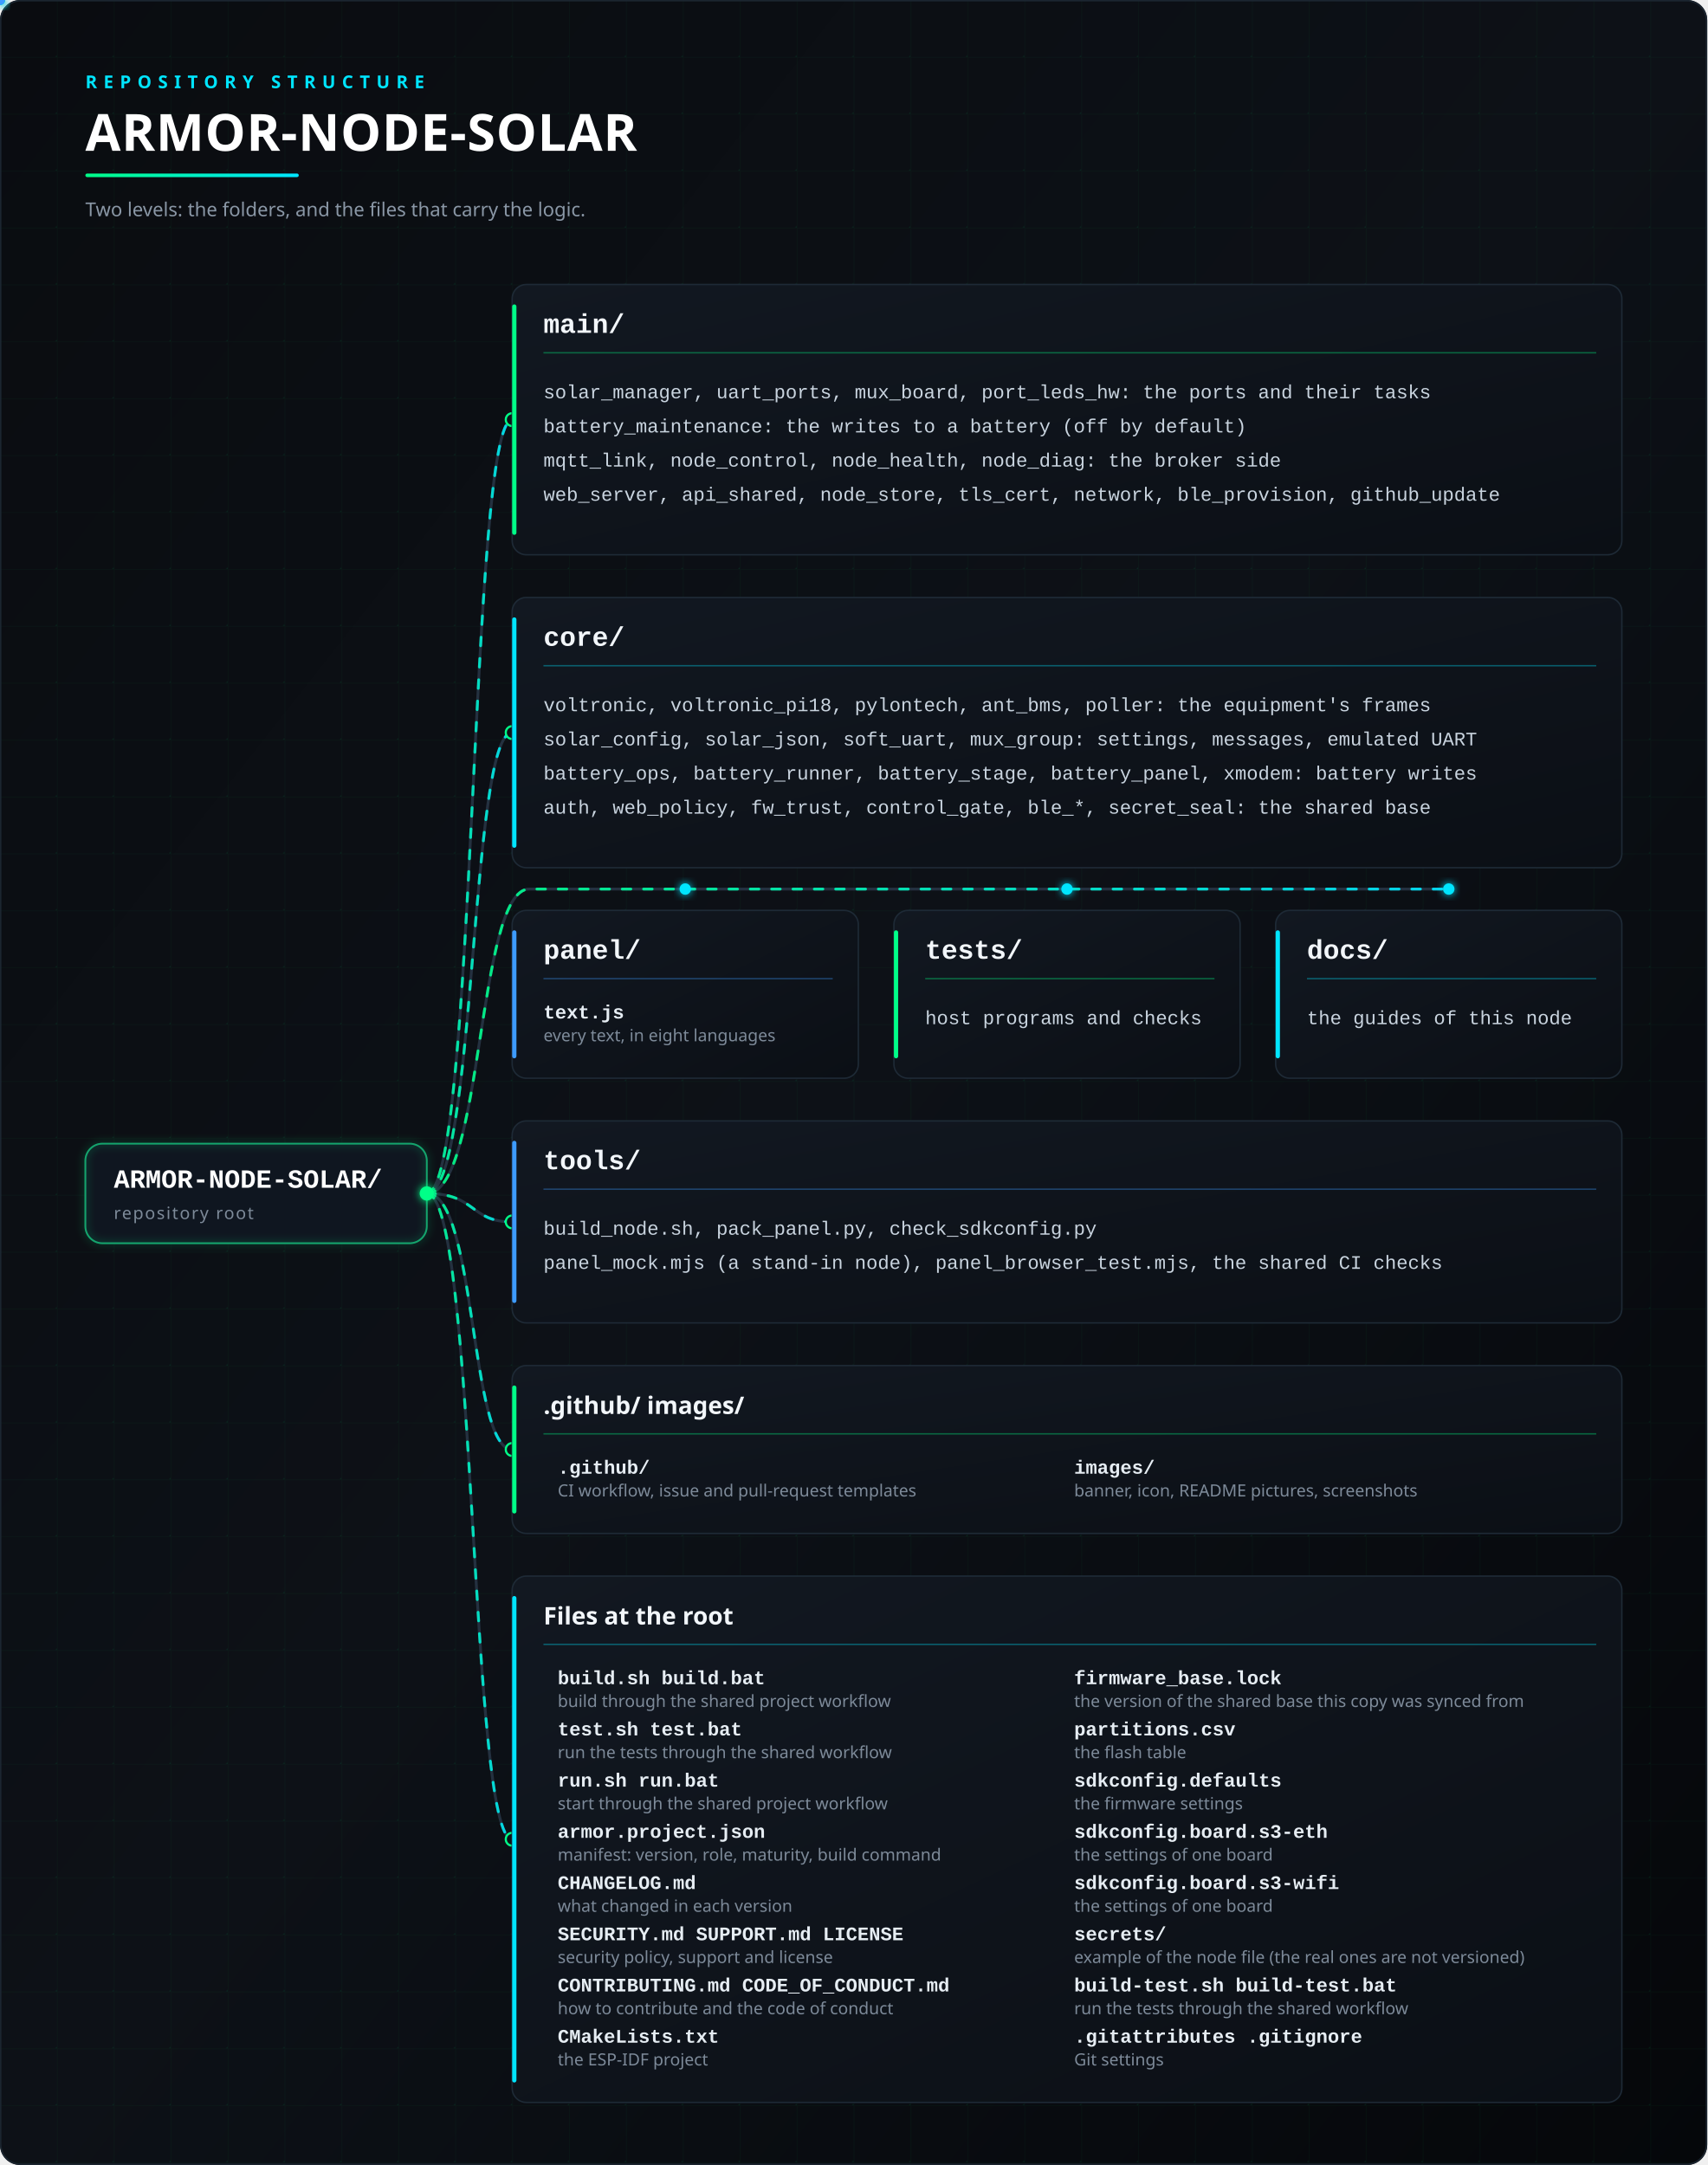
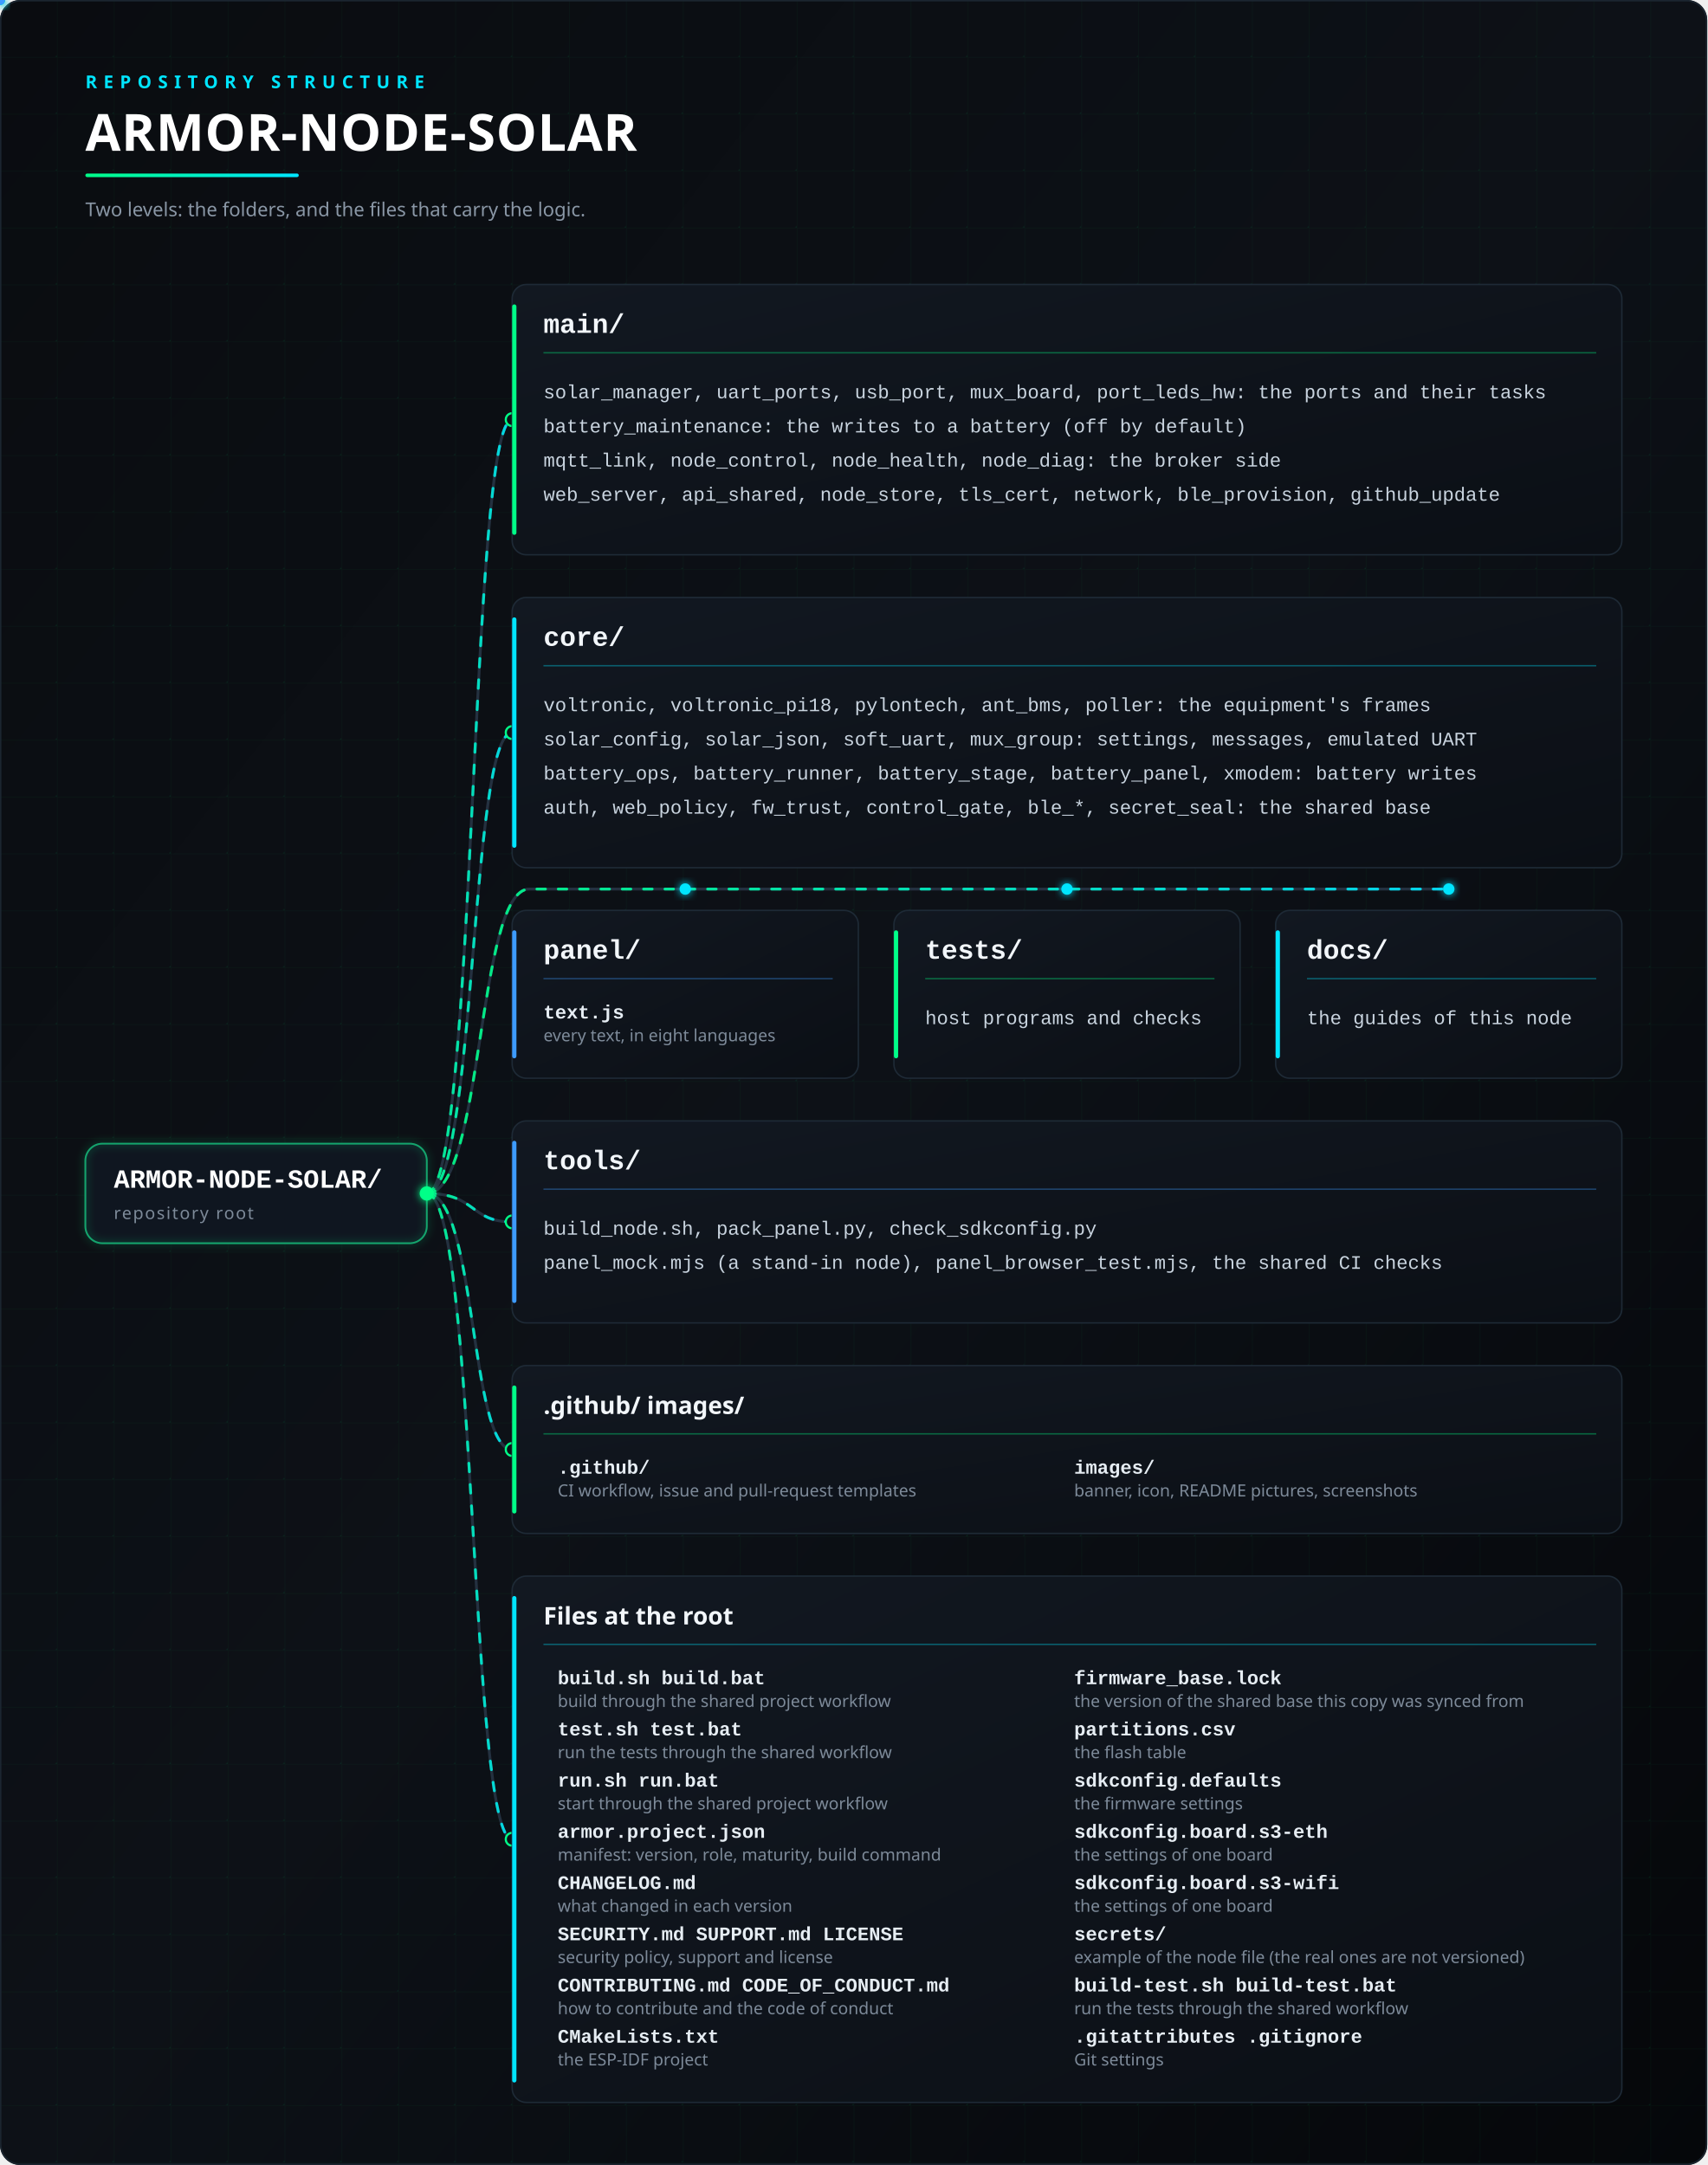
<svg xmlns="http://www.w3.org/2000/svg" viewBox="0 0 1200 1522" width="100%" role="img" aria-labelledby="t d">
  <defs>
    <linearGradient id="bg" x1="0" y1="0" x2="1" y2="1">
      <stop offset="0" stop-color="#0A0C10" />
      <stop offset="0.5" stop-color="#0D1117" />
      <stop offset="1" stop-color="#05070A" />
    </linearGradient>
    <linearGradient id="card" x1="0" y1="0" x2="1" y2="1">
      <stop offset="0" stop-color="#121821" />
      <stop offset="1" stop-color="#0B0F15" />
    </linearGradient>
    <linearGradient id="line" x1="0" y1="0" x2="1" y2="0">
      <stop offset="0" stop-color="#00FF88" />
      <stop offset="1" stop-color="#00E5FF" />
    </linearGradient>
    <filter id="glow" x="-50%" y="-50%" width="200%" height="200%">
      <feGaussianBlur stdDeviation="3" result="b" />
      <feMerge>
        <feMergeNode in="b" />
        <feMergeNode in="SourceGraphic" />
      </feMerge>
    </filter>
    <pattern id="grid" width="40" height="40" patternUnits="userSpaceOnUse">
      <path d="M40 0H0V40" fill="none" stroke="#00FF88" stroke-opacity="0.035" />
      <circle cx="40" cy="40" r="1" fill="#00FF88" fill-opacity="0.09" />
    </pattern>
  </defs>
  <rect width="1200" height="1522" rx="14" fill="url(#bg)" />
  <rect width="1200" height="1522" rx="14" fill="url(#grid)" />
  <rect x="0.5" y="0.5" width="1199" height="1521" rx="14" fill="none" stroke="#1B2530" />
  <text x="60" y="62" font-family="'Segoe UI','Noto Sans','Noto Sans CJK SC','Microsoft YaHei','Yu Gothic','Helvetica Neue',Helvetica,Arial,sans-serif" font-size="12.5" font-weight="600" fill="#00E5FF" text-anchor="start" letter-spacing="4.5">REPOSITORY STRUCTURE</text>
  <text x="60" y="106" font-family="'Segoe UI','Noto Sans','Noto Sans CJK SC','Microsoft YaHei','Yu Gothic','Helvetica Neue',Helvetica,Arial,sans-serif" font-size="36" font-weight="700" fill="#FFFFFF" text-anchor="start" letter-spacing="0.5">ARMOR-NODE-SOLAR</text>
  <rect x="60" y="122" width="150" height="2.5" rx="1.25" fill="url(#line)">
    <animate attributeName="width" values="40;150;150" keyTimes="0;0.4;1" dur="3s" repeatCount="indefinite" />
  </rect>
  <text x="60" y="152" font-family="'Segoe UI','Noto Sans','Noto Sans CJK SC','Microsoft YaHei','Yu Gothic','Helvetica Neue',Helvetica,Arial,sans-serif" font-size="13.5" font-weight="400" fill="#8A97A6" text-anchor="start">Two levels: the folders, and the files that carry the logic.</text>
  <path id="c0" d="M300,839 C335,839 330,295 360,295" fill="none" stroke="#243140" stroke-width="2" />
  <path d="M300,839 C335,839 330,295 360,295" fill="none" stroke="url(#line)" stroke-width="2" stroke-linecap="round" stroke-dasharray="6 9" opacity="0.9">
    <animate attributeName="stroke-dashoffset" from="0" to="-30" dur="1.6s" repeatCount="indefinite" />
  </path>
  <circle cx="360" cy="295" r="4.5" fill="#0D1117" stroke="#00FF88" stroke-width="1.5" />
  <path id="c1" d="M300,839 C335,839 330,515 360,515" fill="none" stroke="#243140" stroke-width="2" />
  <path d="M300,839 C335,839 330,515 360,515" fill="none" stroke="url(#line)" stroke-width="2" stroke-linecap="round" stroke-dasharray="6 9" opacity="0.9">
    <animate attributeName="stroke-dashoffset" from="0" to="-30" dur="1.6s" repeatCount="indefinite" />
  </path>
  <circle cx="360" cy="515" r="4.5" fill="#0D1117" stroke="#00FF88" stroke-width="1.5" />
  <path id="c2" d="M300,839 C340,839 335,625 372,625 H1018.33" fill="none" stroke="#243140" stroke-width="2" />
  <path d="M300,839 C340,839 335,625 372,625 H1018.33" fill="none" stroke="url(#line)" stroke-width="2" stroke-linecap="round" stroke-dasharray="6 9" opacity="0.9">
    <animate attributeName="stroke-dashoffset" from="0" to="-30" dur="1.6s" repeatCount="indefinite" />
  </path>
  <path d="M481.667,625 V640" stroke="url(#line)" stroke-width="2" fill="none" />
  <circle cx="481.667" cy="625" r="4" fill="#00E5FF" filter="url(#glow)" />
  <path d="M750,625 V640" stroke="url(#line)" stroke-width="2" fill="none" />
  <circle cx="750" cy="625" r="4" fill="#00E5FF" filter="url(#glow)" />
  <path d="M1018.33,625 V640" stroke="url(#line)" stroke-width="2" fill="none" />
  <circle cx="1018.33" cy="625" r="4" fill="#00E5FF" filter="url(#glow)" />
  <path id="c3" d="M300,839 C335,839 330,859 360,859" fill="none" stroke="#243140" stroke-width="2" />
  <path d="M300,839 C335,839 330,859 360,859" fill="none" stroke="url(#line)" stroke-width="2" stroke-linecap="round" stroke-dasharray="6 9" opacity="0.9">
    <animate attributeName="stroke-dashoffset" from="0" to="-30" dur="1.6s" repeatCount="indefinite" />
  </path>
  <circle cx="360" cy="859" r="4.5" fill="#0D1117" stroke="#00FF88" stroke-width="1.5" />
  <path id="c4" d="M300,839 C335,839 330,1019 360,1019" fill="none" stroke="#243140" stroke-width="2" />
  <path d="M300,839 C335,839 330,1019 360,1019" fill="none" stroke="url(#line)" stroke-width="2" stroke-linecap="round" stroke-dasharray="6 9" opacity="0.9">
    <animate attributeName="stroke-dashoffset" from="0" to="-30" dur="1.6s" repeatCount="indefinite" />
  </path>
  <circle cx="360" cy="1019" r="4.5" fill="#0D1117" stroke="#00FF88" stroke-width="1.5" />
  <path id="c5" d="M300,839 C335,839 330,1293 360,1293" fill="none" stroke="#243140" stroke-width="2" />
  <path d="M300,839 C335,839 330,1293 360,1293" fill="none" stroke="url(#line)" stroke-width="2" stroke-linecap="round" stroke-dasharray="6 9" opacity="0.9">
    <animate attributeName="stroke-dashoffset" from="0" to="-30" dur="1.6s" repeatCount="indefinite" />
  </path>
  <circle cx="360" cy="1293" r="4.5" fill="#0D1117" stroke="#00FF88" stroke-width="1.5" />
  <circle r="3.5" fill="#00FF88" filter="url(#glow)">
    <animateMotion dur="3.4s" repeatCount="indefinite">
      <mpath href="#c0" />
    </animateMotion>
  </circle>
  <circle r="3.5" fill="#00E5FF" filter="url(#glow)">
    <animateMotion dur="4.2s" repeatCount="indefinite">
      <mpath href="#c1" />
    </animateMotion>
  </circle>
  <circle r="3.5" fill="#3D9BFF" filter="url(#glow)">
    <animateMotion dur="5.0s" repeatCount="indefinite">
      <mpath href="#c2" />
    </animateMotion>
  </circle>
  <circle r="3.5" fill="#00FF88" filter="url(#glow)">
    <animateMotion dur="5.8s" repeatCount="indefinite">
      <mpath href="#c3" />
    </animateMotion>
  </circle>
  <circle r="3.5" fill="#00E5FF" filter="url(#glow)">
    <animateMotion dur="6.6s" repeatCount="indefinite">
      <mpath href="#c4" />
    </animateMotion>
  </circle>
  <circle r="3.5" fill="#3D9BFF" filter="url(#glow)">
    <animateMotion dur="7.4s" repeatCount="indefinite">
      <mpath href="#c5" />
    </animateMotion>
  </circle>
  <rect x="60" y="804" width="240" height="70" rx="12" fill="#0F1620" stroke="#2A3A4C" stroke-width="1.2" />
  <rect x="60" y="804" width="240" height="70" rx="12" fill="none" stroke="#00FF88" stroke-opacity="0.5" stroke-width="1.2" filter="url(#glow)">
    <animate attributeName="stroke-opacity" values="0.15;0.6;0.15" dur="3.6s" repeatCount="indefinite" />
  </rect>
  <text x="80" y="835" font-family="'JetBrains Mono','Cascadia Code','SFMono-Regular',Consolas,'Liberation Mono',monospace" font-size="18.5" font-weight="700" fill="#FFFFFF" text-anchor="start">ARMOR-NODE-SOLAR/</text>
  <text x="80" y="857" font-family="'Segoe UI','Noto Sans','Noto Sans CJK SC','Microsoft YaHei','Yu Gothic','Helvetica Neue',Helvetica,Arial,sans-serif" font-size="12" font-weight="400" fill="#7D8A99" text-anchor="start" letter-spacing="1">repository root</text>
  <circle cx="300" cy="839" r="5" fill="#00FF88" filter="url(#glow)" />
  <rect x="360" y="200" width="780" height="190" rx="10" fill="url(#card)" stroke="#1E2A36" stroke-width="1" />
  <rect x="360" y="214" width="3" height="162" rx="1.5" fill="#00FF88">
    <animate attributeName="opacity" values="0.55;1;0.55" dur="4s" begin="0s" repeatCount="indefinite" />
  </rect>
  <text x="382" y="234" font-family="'JetBrains Mono','Cascadia Code','SFMono-Regular',Consolas,'Liberation Mono',monospace" font-size="19" font-weight="700" fill="#F2F6FA" text-anchor="start">main/</text>
  <line x1="382" y1="248" x2="1122" y2="248" stroke="#00FF88" stroke-opacity="0.35" stroke-width="1" />
-   <text x="382" y="280" font-family="'JetBrains Mono','Cascadia Code','SFMono-Regular',Consolas,'Liberation Mono',monospace" font-size="13.5" font-weight="400" fill="#C9D4DF" text-anchor="start">solar_manager, uart_ports, mux_board, port_leds_hw: the ports and their tasks</text>
+   <text x="382" y="280" font-family="'JetBrains Mono','Cascadia Code','SFMono-Regular',Consolas,'Liberation Mono',monospace" font-size="13.5" font-weight="400" fill="#C9D4DF" text-anchor="start">solar_manager, uart_ports, usb_port, mux_board, port_leds_hw: the ports and their tasks</text>
  <text x="382" y="304" font-family="'JetBrains Mono','Cascadia Code','SFMono-Regular',Consolas,'Liberation Mono',monospace" font-size="13.5" font-weight="400" fill="#C9D4DF" text-anchor="start">battery_maintenance: the writes to a battery (off by default)</text>
  <text x="382" y="328" font-family="'JetBrains Mono','Cascadia Code','SFMono-Regular',Consolas,'Liberation Mono',monospace" font-size="13.5" font-weight="400" fill="#C9D4DF" text-anchor="start">mqtt_link, node_control, node_health, node_diag: the broker side</text>
  <text x="382" y="352" font-family="'JetBrains Mono','Cascadia Code','SFMono-Regular',Consolas,'Liberation Mono',monospace" font-size="13.5" font-weight="400" fill="#C9D4DF" text-anchor="start">web_server, api_shared, node_store, tls_cert, network, ble_provision, github_update</text>
  <rect x="360" y="420" width="780" height="190" rx="10" fill="url(#card)" stroke="#1E2A36" stroke-width="1" />
  <rect x="360" y="434" width="3" height="162" rx="1.5" fill="#00E5FF">
    <animate attributeName="opacity" values="0.55;1;0.55" dur="4s" begin="0.6s" repeatCount="indefinite" />
  </rect>
  <text x="382" y="454" font-family="'JetBrains Mono','Cascadia Code','SFMono-Regular',Consolas,'Liberation Mono',monospace" font-size="19" font-weight="700" fill="#F2F6FA" text-anchor="start">core/</text>
  <line x1="382" y1="468" x2="1122" y2="468" stroke="#00E5FF" stroke-opacity="0.35" stroke-width="1" />
  <text x="382" y="500" font-family="'JetBrains Mono','Cascadia Code','SFMono-Regular',Consolas,'Liberation Mono',monospace" font-size="13.5" font-weight="400" fill="#C9D4DF" text-anchor="start">voltronic, voltronic_pi18, pylontech, ant_bms, poller: the equipment's frames</text>
  <text x="382" y="524" font-family="'JetBrains Mono','Cascadia Code','SFMono-Regular',Consolas,'Liberation Mono',monospace" font-size="13.5" font-weight="400" fill="#C9D4DF" text-anchor="start">solar_config, solar_json, soft_uart, mux_group: settings, messages, emulated UART</text>
  <text x="382" y="548" font-family="'JetBrains Mono','Cascadia Code','SFMono-Regular',Consolas,'Liberation Mono',monospace" font-size="13.5" font-weight="400" fill="#C9D4DF" text-anchor="start">battery_ops, battery_runner, battery_stage, battery_panel, xmodem: battery writes</text>
  <text x="382" y="572" font-family="'JetBrains Mono','Cascadia Code','SFMono-Regular',Consolas,'Liberation Mono',monospace" font-size="13.5" font-weight="400" fill="#C9D4DF" text-anchor="start">auth, web_policy, fw_trust, control_gate, ble_*, secret_seal: the shared base</text>
  <rect x="360" y="640" width="243.333" height="118" rx="10" fill="url(#card)" stroke="#1E2A36" stroke-width="1" />
  <rect x="360" y="654" width="3" height="90" rx="1.5" fill="#3D9BFF">
    <animate attributeName="opacity" values="0.55;1;0.55" dur="4s" begin="1.2s" repeatCount="indefinite" />
  </rect>
  <text x="382" y="674" font-family="'JetBrains Mono','Cascadia Code','SFMono-Regular',Consolas,'Liberation Mono',monospace" font-size="19" font-weight="700" fill="#F2F6FA" text-anchor="start">panel/</text>
  <line x1="382" y1="688" x2="585.333" y2="688" stroke="#3D9BFF" stroke-opacity="0.35" stroke-width="1" />
  <text x="382" y="716" font-family="'JetBrains Mono','Cascadia Code','SFMono-Regular',Consolas,'Liberation Mono',monospace" font-size="13.5" font-weight="600" fill="#E6EDF3" text-anchor="start">text.js</text>
  <text x="382" y="732" font-family="'Segoe UI','Noto Sans','Noto Sans CJK SC','Microsoft YaHei','Yu Gothic','Helvetica Neue',Helvetica,Arial,sans-serif" font-size="11.8" font-weight="400" fill="#7D8A99" text-anchor="start">every text, in eight languages</text>
  <rect x="628.333" y="640" width="243.333" height="118" rx="10" fill="url(#card)" stroke="#1E2A36" stroke-width="1" />
  <rect x="628.333" y="654" width="3" height="90" rx="1.5" fill="#00FF88">
    <animate attributeName="opacity" values="0.55;1;0.55" dur="4s" begin="1.8s" repeatCount="indefinite" />
  </rect>
  <text x="650.333" y="674" font-family="'JetBrains Mono','Cascadia Code','SFMono-Regular',Consolas,'Liberation Mono',monospace" font-size="19" font-weight="700" fill="#F2F6FA" text-anchor="start">tests/</text>
  <line x1="650.333" y1="688" x2="853.667" y2="688" stroke="#00FF88" stroke-opacity="0.35" stroke-width="1" />
  <text x="650.333" y="720" font-family="'JetBrains Mono','Cascadia Code','SFMono-Regular',Consolas,'Liberation Mono',monospace" font-size="13.5" font-weight="400" fill="#C9D4DF" text-anchor="start">host programs and checks</text>
  <rect x="896.667" y="640" width="243.333" height="118" rx="10" fill="url(#card)" stroke="#1E2A36" stroke-width="1" />
  <rect x="896.667" y="654" width="3" height="90" rx="1.5" fill="#00E5FF">
    <animate attributeName="opacity" values="0.55;1;0.55" dur="4s" begin="2.4s" repeatCount="indefinite" />
  </rect>
  <text x="918.667" y="674" font-family="'JetBrains Mono','Cascadia Code','SFMono-Regular',Consolas,'Liberation Mono',monospace" font-size="19" font-weight="700" fill="#F2F6FA" text-anchor="start">docs/</text>
  <line x1="918.667" y1="688" x2="1122" y2="688" stroke="#00E5FF" stroke-opacity="0.35" stroke-width="1" />
  <text x="918.667" y="720" font-family="'JetBrains Mono','Cascadia Code','SFMono-Regular',Consolas,'Liberation Mono',monospace" font-size="13.5" font-weight="400" fill="#C9D4DF" text-anchor="start">the guides of this node</text>
  <rect x="360" y="788" width="780" height="142" rx="10" fill="url(#card)" stroke="#1E2A36" stroke-width="1" />
  <rect x="360" y="802" width="3" height="114" rx="1.5" fill="#3D9BFF">
    <animate attributeName="opacity" values="0.55;1;0.55" dur="4s" begin="3s" repeatCount="indefinite" />
  </rect>
  <text x="382" y="822" font-family="'JetBrains Mono','Cascadia Code','SFMono-Regular',Consolas,'Liberation Mono',monospace" font-size="19" font-weight="700" fill="#F2F6FA" text-anchor="start">tools/</text>
  <line x1="382" y1="836" x2="1122" y2="836" stroke="#3D9BFF" stroke-opacity="0.35" stroke-width="1" />
  <text x="382" y="868" font-family="'JetBrains Mono','Cascadia Code','SFMono-Regular',Consolas,'Liberation Mono',monospace" font-size="13.5" font-weight="400" fill="#C9D4DF" text-anchor="start">build_node.sh, pack_panel.py, check_sdkconfig.py</text>
  <text x="382" y="892" font-family="'JetBrains Mono','Cascadia Code','SFMono-Regular',Consolas,'Liberation Mono',monospace" font-size="13.5" font-weight="400" fill="#C9D4DF" text-anchor="start">panel_mock.mjs (a stand-in node), panel_browser_test.mjs, the shared CI checks</text>
  <rect x="360" y="960" width="780" height="118" rx="10" fill="url(#card)" stroke="#1E2A36" stroke-width="1" />
  <rect x="360" y="974" width="3" height="90" rx="1.5" fill="#00FF88">
    <animate attributeName="opacity" values="0.55;1;0.55" dur="4s" begin="3.6s" repeatCount="indefinite" />
  </rect>
  <text x="382" y="994" font-family="'Segoe UI','Noto Sans','Noto Sans CJK SC','Microsoft YaHei','Yu Gothic','Helvetica Neue',Helvetica,Arial,sans-serif" font-size="17" font-weight="700" fill="#F2F6FA" text-anchor="start">.github/ images/</text>
  <line x1="382" y1="1008" x2="1122" y2="1008" stroke="#00FF88" stroke-opacity="0.35" stroke-width="1" />
  <text x="392" y="1036" font-family="'JetBrains Mono','Cascadia Code','SFMono-Regular',Consolas,'Liberation Mono',monospace" font-size="13.5" font-weight="600" fill="#E6EDF3" text-anchor="start">.github/</text>
  <text x="392" y="1052" font-family="'Segoe UI','Noto Sans','Noto Sans CJK SC','Microsoft YaHei','Yu Gothic','Helvetica Neue',Helvetica,Arial,sans-serif" font-size="11.8" font-weight="400" fill="#7D8A99" text-anchor="start">CI workflow, issue and pull-request templates</text>
  <text x="755" y="1036" font-family="'JetBrains Mono','Cascadia Code','SFMono-Regular',Consolas,'Liberation Mono',monospace" font-size="13.5" font-weight="600" fill="#E6EDF3" text-anchor="start">images/</text>
  <text x="755" y="1052" font-family="'Segoe UI','Noto Sans','Noto Sans CJK SC','Microsoft YaHei','Yu Gothic','Helvetica Neue',Helvetica,Arial,sans-serif" font-size="11.8" font-weight="400" fill="#7D8A99" text-anchor="start">banner, icon, README pictures, screenshots</text>
  <rect x="360" y="1108" width="780" height="370" rx="10" fill="url(#card)" stroke="#1E2A36" stroke-width="1" />
  <rect x="360" y="1122" width="3" height="342" rx="1.5" fill="#00E5FF">
    <animate attributeName="opacity" values="0.55;1;0.55" dur="4s" begin="4.2s" repeatCount="indefinite" />
  </rect>
  <text x="382" y="1142" font-family="'Segoe UI','Noto Sans','Noto Sans CJK SC','Microsoft YaHei','Yu Gothic','Helvetica Neue',Helvetica,Arial,sans-serif" font-size="17" font-weight="700" fill="#F2F6FA" text-anchor="start">Files at the root</text>
  <line x1="382" y1="1156" x2="1122" y2="1156" stroke="#00E5FF" stroke-opacity="0.35" stroke-width="1" />
  <text x="392" y="1184" font-family="'JetBrains Mono','Cascadia Code','SFMono-Regular',Consolas,'Liberation Mono',monospace" font-size="13.5" font-weight="600" fill="#E6EDF3" text-anchor="start">build.sh  build.bat</text>
  <text x="392" y="1200" font-family="'Segoe UI','Noto Sans','Noto Sans CJK SC','Microsoft YaHei','Yu Gothic','Helvetica Neue',Helvetica,Arial,sans-serif" font-size="11.8" font-weight="400" fill="#7D8A99" text-anchor="start">build through the shared project workflow</text>
  <text x="392" y="1220" font-family="'JetBrains Mono','Cascadia Code','SFMono-Regular',Consolas,'Liberation Mono',monospace" font-size="13.5" font-weight="600" fill="#E6EDF3" text-anchor="start">test.sh  test.bat</text>
  <text x="392" y="1236" font-family="'Segoe UI','Noto Sans','Noto Sans CJK SC','Microsoft YaHei','Yu Gothic','Helvetica Neue',Helvetica,Arial,sans-serif" font-size="11.8" font-weight="400" fill="#7D8A99" text-anchor="start">run the tests through the shared workflow</text>
  <text x="392" y="1256" font-family="'JetBrains Mono','Cascadia Code','SFMono-Regular',Consolas,'Liberation Mono',monospace" font-size="13.5" font-weight="600" fill="#E6EDF3" text-anchor="start">run.sh  run.bat</text>
  <text x="392" y="1272" font-family="'Segoe UI','Noto Sans','Noto Sans CJK SC','Microsoft YaHei','Yu Gothic','Helvetica Neue',Helvetica,Arial,sans-serif" font-size="11.8" font-weight="400" fill="#7D8A99" text-anchor="start">start through the shared project workflow</text>
  <text x="392" y="1292" font-family="'JetBrains Mono','Cascadia Code','SFMono-Regular',Consolas,'Liberation Mono',monospace" font-size="13.5" font-weight="600" fill="#E6EDF3" text-anchor="start">armor.project.json</text>
  <text x="392" y="1308" font-family="'Segoe UI','Noto Sans','Noto Sans CJK SC','Microsoft YaHei','Yu Gothic','Helvetica Neue',Helvetica,Arial,sans-serif" font-size="11.8" font-weight="400" fill="#7D8A99" text-anchor="start">manifest: version, role, maturity, build command</text>
  <text x="392" y="1328" font-family="'JetBrains Mono','Cascadia Code','SFMono-Regular',Consolas,'Liberation Mono',monospace" font-size="13.5" font-weight="600" fill="#E6EDF3" text-anchor="start">CHANGELOG.md</text>
  <text x="392" y="1344" font-family="'Segoe UI','Noto Sans','Noto Sans CJK SC','Microsoft YaHei','Yu Gothic','Helvetica Neue',Helvetica,Arial,sans-serif" font-size="11.8" font-weight="400" fill="#7D8A99" text-anchor="start">what changed in each version</text>
  <text x="392" y="1364" font-family="'JetBrains Mono','Cascadia Code','SFMono-Regular',Consolas,'Liberation Mono',monospace" font-size="13.5" font-weight="600" fill="#E6EDF3" text-anchor="start">SECURITY.md  SUPPORT.md  LICENSE</text>
  <text x="392" y="1380" font-family="'Segoe UI','Noto Sans','Noto Sans CJK SC','Microsoft YaHei','Yu Gothic','Helvetica Neue',Helvetica,Arial,sans-serif" font-size="11.8" font-weight="400" fill="#7D8A99" text-anchor="start">security policy, support and license</text>
  <text x="392" y="1400" font-family="'JetBrains Mono','Cascadia Code','SFMono-Regular',Consolas,'Liberation Mono',monospace" font-size="13.5" font-weight="600" fill="#E6EDF3" text-anchor="start">CONTRIBUTING.md  CODE_OF_CONDUCT.md</text>
  <text x="392" y="1416" font-family="'Segoe UI','Noto Sans','Noto Sans CJK SC','Microsoft YaHei','Yu Gothic','Helvetica Neue',Helvetica,Arial,sans-serif" font-size="11.8" font-weight="400" fill="#7D8A99" text-anchor="start">how to contribute and the code of conduct</text>
  <text x="392" y="1436" font-family="'JetBrains Mono','Cascadia Code','SFMono-Regular',Consolas,'Liberation Mono',monospace" font-size="13.5" font-weight="600" fill="#E6EDF3" text-anchor="start">CMakeLists.txt</text>
  <text x="392" y="1452" font-family="'Segoe UI','Noto Sans','Noto Sans CJK SC','Microsoft YaHei','Yu Gothic','Helvetica Neue',Helvetica,Arial,sans-serif" font-size="11.8" font-weight="400" fill="#7D8A99" text-anchor="start">the ESP-IDF project</text>
  <text x="755" y="1184" font-family="'JetBrains Mono','Cascadia Code','SFMono-Regular',Consolas,'Liberation Mono',monospace" font-size="13.5" font-weight="600" fill="#E6EDF3" text-anchor="start">firmware_base.lock</text>
  <text x="755" y="1200" font-family="'Segoe UI','Noto Sans','Noto Sans CJK SC','Microsoft YaHei','Yu Gothic','Helvetica Neue',Helvetica,Arial,sans-serif" font-size="11.8" font-weight="400" fill="#7D8A99" text-anchor="start">the version of the shared base this copy was synced from</text>
  <text x="755" y="1220" font-family="'JetBrains Mono','Cascadia Code','SFMono-Regular',Consolas,'Liberation Mono',monospace" font-size="13.5" font-weight="600" fill="#E6EDF3" text-anchor="start">partitions.csv</text>
  <text x="755" y="1236" font-family="'Segoe UI','Noto Sans','Noto Sans CJK SC','Microsoft YaHei','Yu Gothic','Helvetica Neue',Helvetica,Arial,sans-serif" font-size="11.8" font-weight="400" fill="#7D8A99" text-anchor="start">the flash table</text>
  <text x="755" y="1256" font-family="'JetBrains Mono','Cascadia Code','SFMono-Regular',Consolas,'Liberation Mono',monospace" font-size="13.5" font-weight="600" fill="#E6EDF3" text-anchor="start">sdkconfig.defaults</text>
  <text x="755" y="1272" font-family="'Segoe UI','Noto Sans','Noto Sans CJK SC','Microsoft YaHei','Yu Gothic','Helvetica Neue',Helvetica,Arial,sans-serif" font-size="11.8" font-weight="400" fill="#7D8A99" text-anchor="start">the firmware settings</text>
  <text x="755" y="1292" font-family="'JetBrains Mono','Cascadia Code','SFMono-Regular',Consolas,'Liberation Mono',monospace" font-size="13.5" font-weight="600" fill="#E6EDF3" text-anchor="start">sdkconfig.board.s3-eth</text>
  <text x="755" y="1308" font-family="'Segoe UI','Noto Sans','Noto Sans CJK SC','Microsoft YaHei','Yu Gothic','Helvetica Neue',Helvetica,Arial,sans-serif" font-size="11.8" font-weight="400" fill="#7D8A99" text-anchor="start">the settings of one board</text>
  <text x="755" y="1328" font-family="'JetBrains Mono','Cascadia Code','SFMono-Regular',Consolas,'Liberation Mono',monospace" font-size="13.5" font-weight="600" fill="#E6EDF3" text-anchor="start">sdkconfig.board.s3-wifi</text>
  <text x="755" y="1344" font-family="'Segoe UI','Noto Sans','Noto Sans CJK SC','Microsoft YaHei','Yu Gothic','Helvetica Neue',Helvetica,Arial,sans-serif" font-size="11.8" font-weight="400" fill="#7D8A99" text-anchor="start">the settings of one board</text>
  <text x="755" y="1364" font-family="'JetBrains Mono','Cascadia Code','SFMono-Regular',Consolas,'Liberation Mono',monospace" font-size="13.5" font-weight="600" fill="#E6EDF3" text-anchor="start">secrets/</text>
  <text x="755" y="1380" font-family="'Segoe UI','Noto Sans','Noto Sans CJK SC','Microsoft YaHei','Yu Gothic','Helvetica Neue',Helvetica,Arial,sans-serif" font-size="11.8" font-weight="400" fill="#7D8A99" text-anchor="start">example of the node file (the real ones are not versioned)</text>
  <text x="755" y="1400" font-family="'JetBrains Mono','Cascadia Code','SFMono-Regular',Consolas,'Liberation Mono',monospace" font-size="13.5" font-weight="600" fill="#E6EDF3" text-anchor="start">build-test.sh  build-test.bat</text>
  <text x="755" y="1416" font-family="'Segoe UI','Noto Sans','Noto Sans CJK SC','Microsoft YaHei','Yu Gothic','Helvetica Neue',Helvetica,Arial,sans-serif" font-size="11.8" font-weight="400" fill="#7D8A99" text-anchor="start">run the tests through the shared workflow</text>
  <text x="755" y="1436" font-family="'JetBrains Mono','Cascadia Code','SFMono-Regular',Consolas,'Liberation Mono',monospace" font-size="13.5" font-weight="600" fill="#E6EDF3" text-anchor="start">.gitattributes  .gitignore</text>
  <text x="755" y="1452" font-family="'Segoe UI','Noto Sans','Noto Sans CJK SC','Microsoft YaHei','Yu Gothic','Helvetica Neue',Helvetica,Arial,sans-serif" font-size="11.8" font-weight="400" fill="#7D8A99" text-anchor="start">Git settings</text>
</svg>
